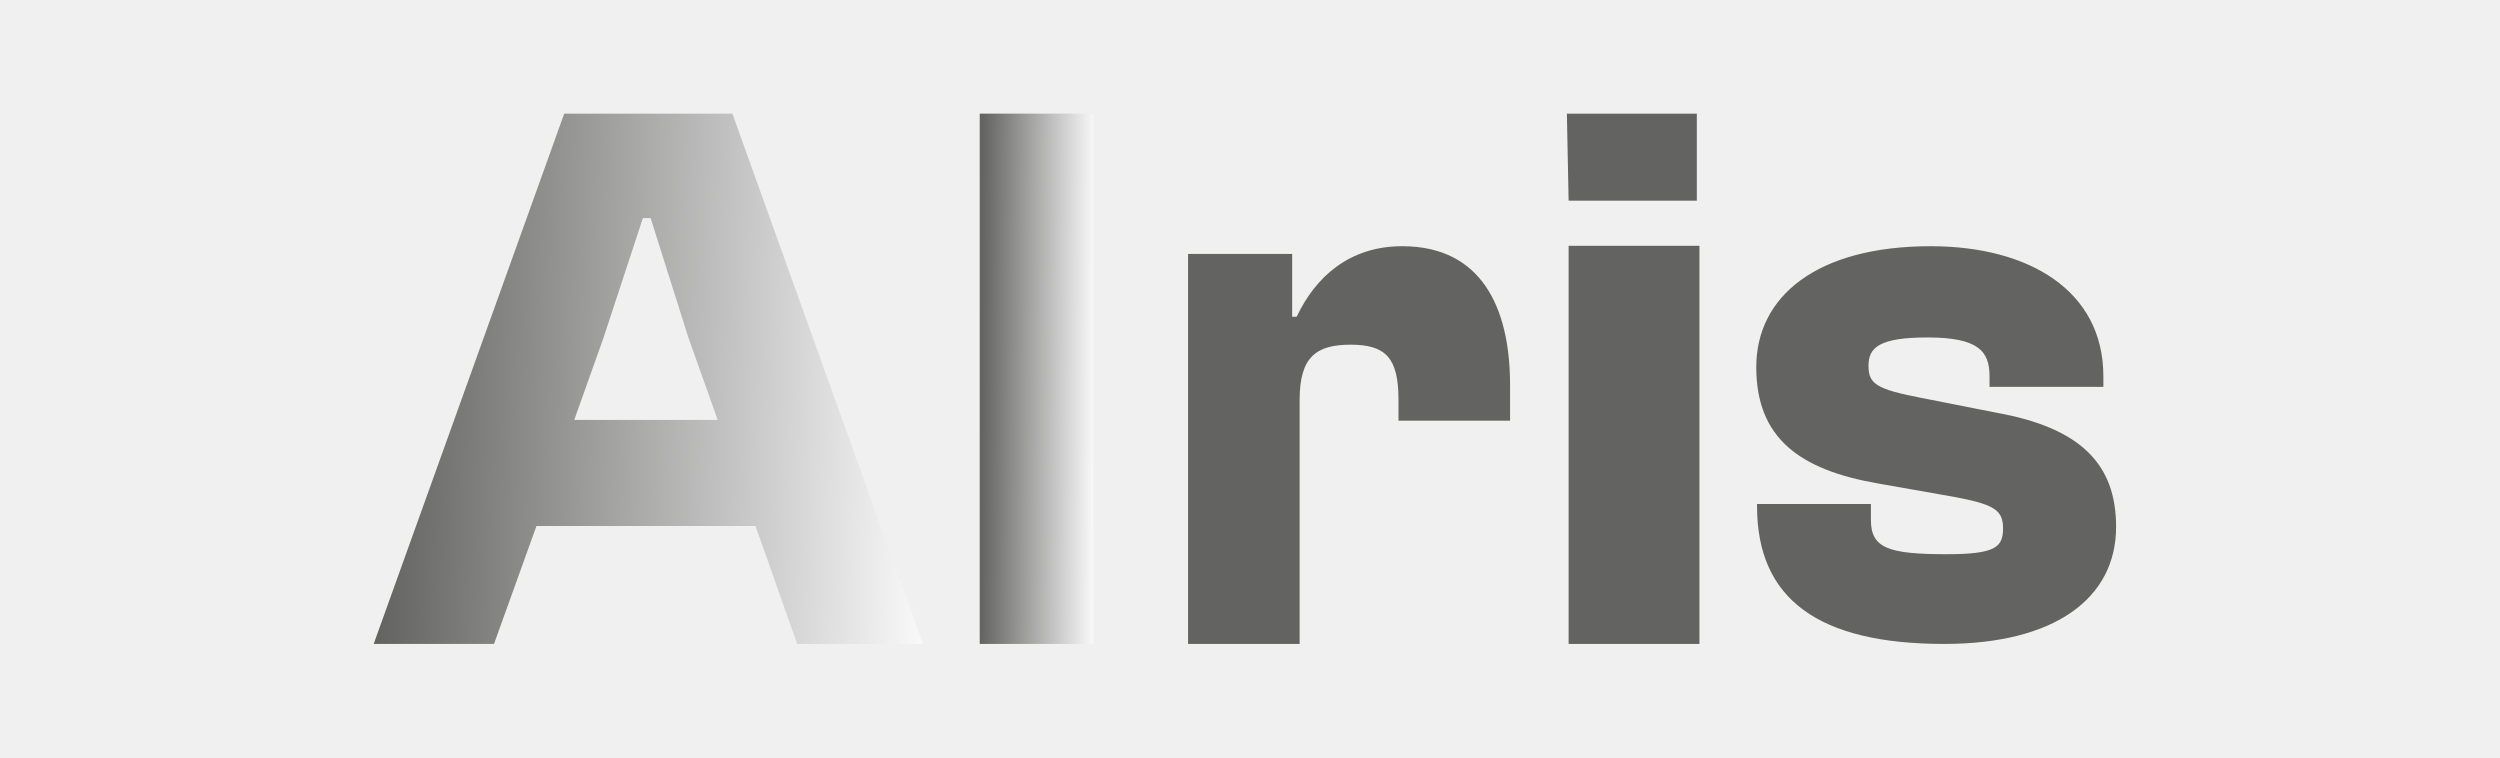
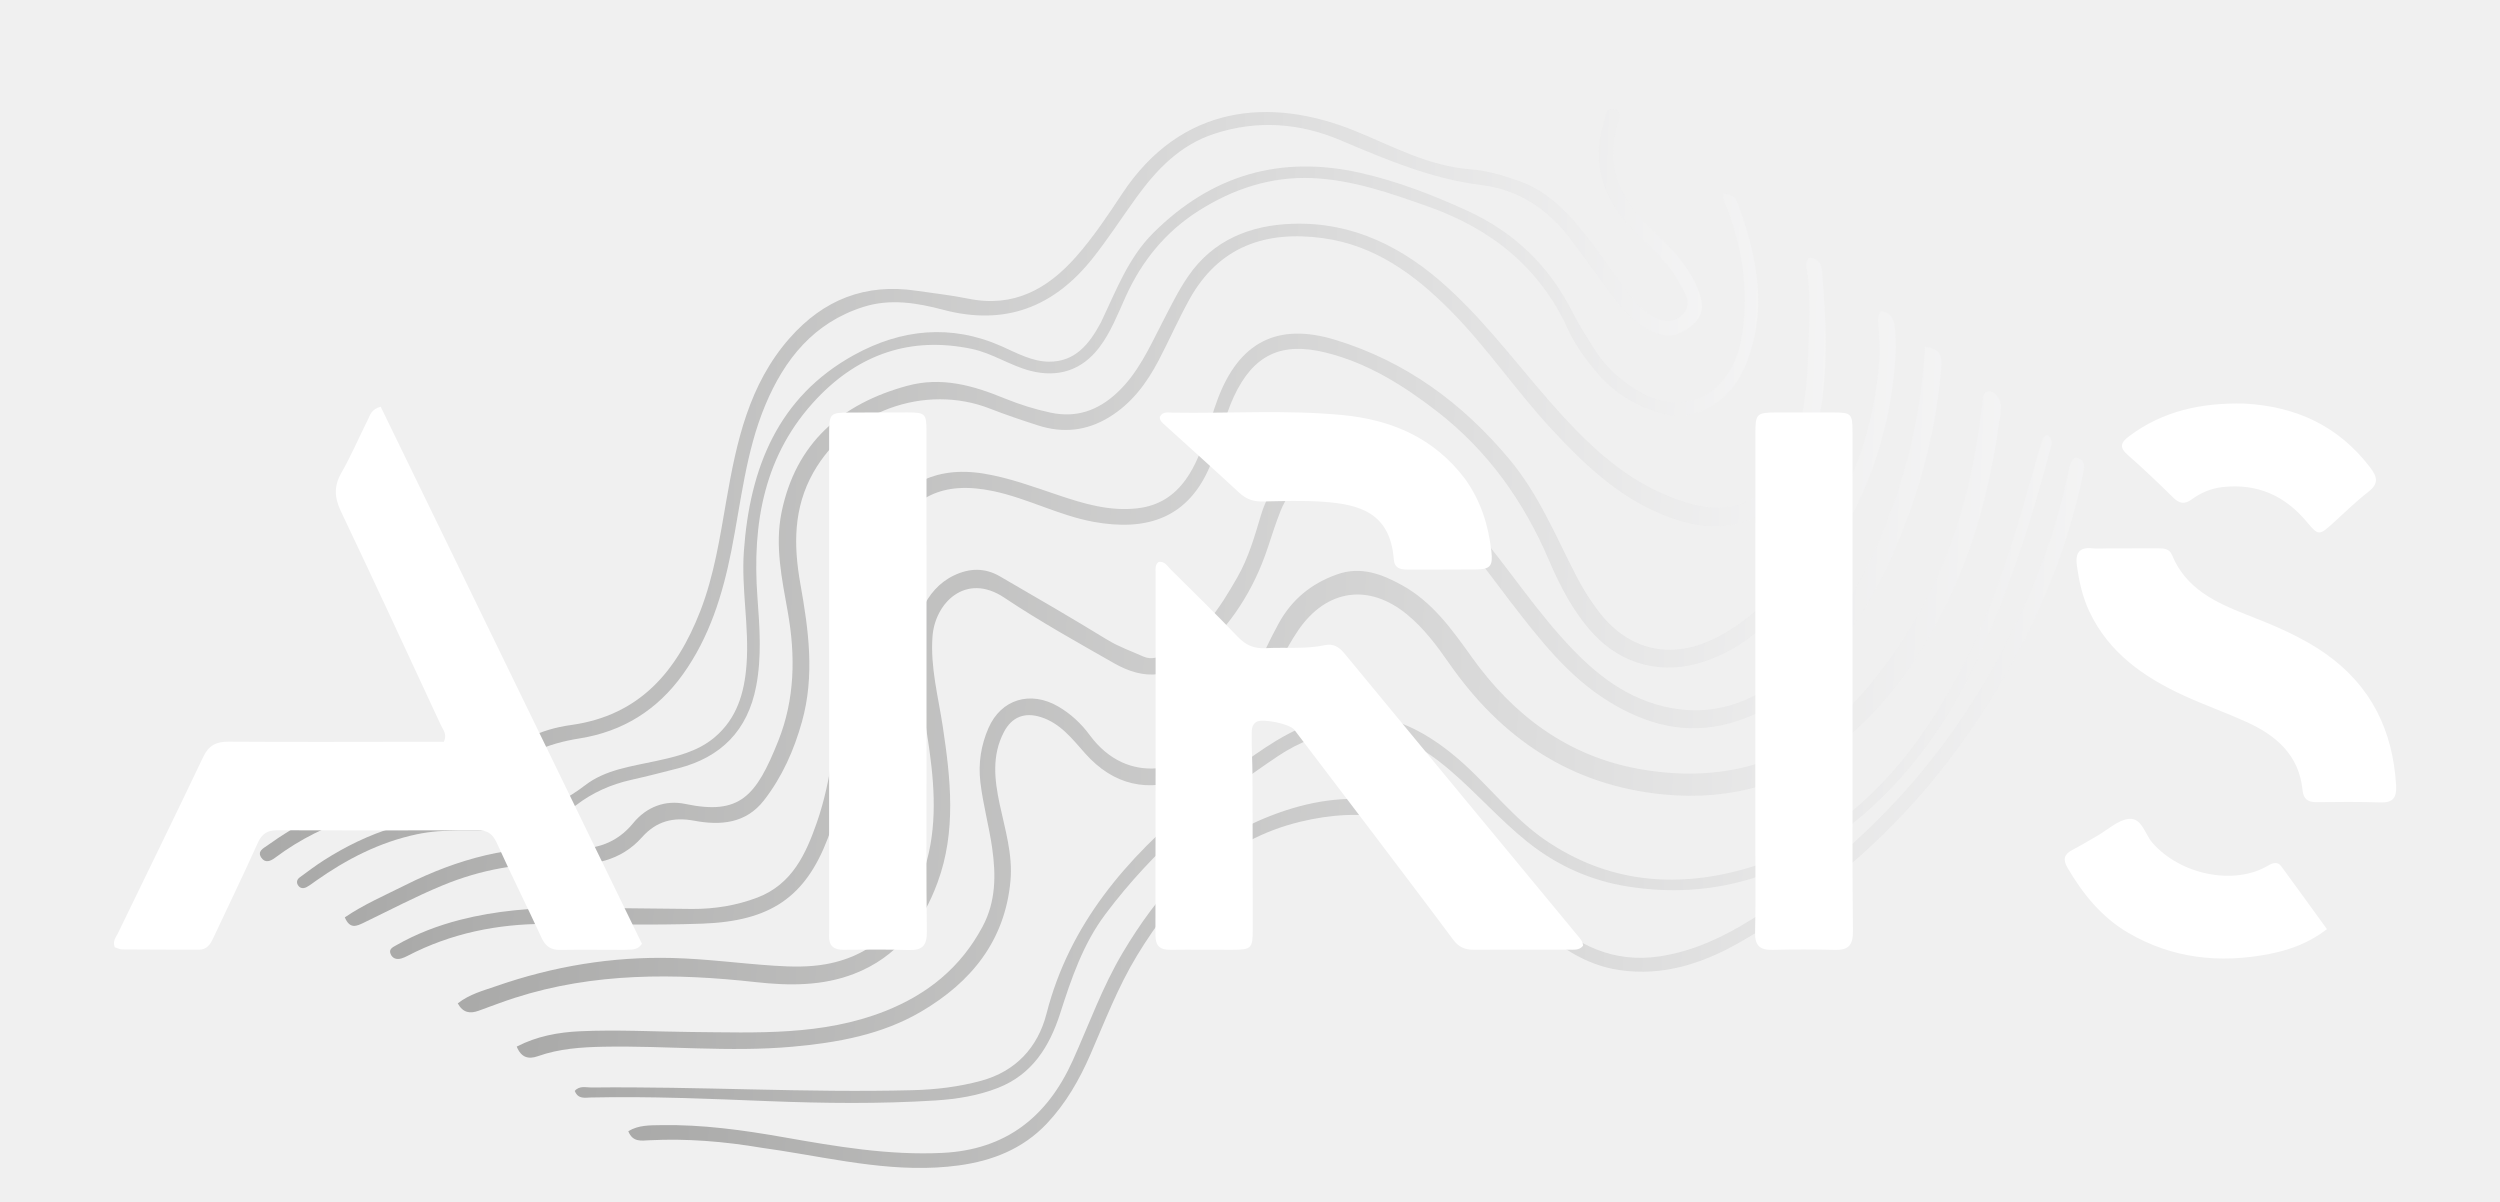
- <svg xmlns="http://www.w3.org/2000/svg" width="132" height="40" viewBox="0 0 132 40" fill="none">
-   <path d="M102.651 34C96.009 34 92.772 31.631 92.772 26.732V26.612H98.784V27.455C98.784 28.941 99.708 29.262 102.777 29.262C105.341 29.262 105.761 28.901 105.761 27.897C105.761 26.813 105.173 26.572 102.357 26.09L99.162 25.528C95 24.805 92.731 23.119 92.731 19.384C92.731 15.65 95.925 13 101.936 13C107.107 13 111.058 15.329 111.058 19.866V20.428H105.047V19.866C105.047 18.541 104.458 17.818 101.768 17.818C99.246 17.818 98.657 18.34 98.657 19.304C98.657 20.268 99.036 20.549 101.558 21.031L105.425 21.794C109.881 22.597 111.73 24.524 111.73 27.816C111.73 31.591 108.494 34 102.651 34Z" fill="#636361" />
-   <path d="M89.592 10.597H82.823L82.731 6H89.592V10.597ZM89.731 34H82.823V12.979H89.731V34Z" fill="#636361" />
-   <path d="M68.621 34H62.73V13.409H68.226V16.725H68.463C69.451 14.637 71.231 13 74.037 13C78.189 13 79.731 16.193 79.731 20.328V22.21H73.84V21.105C73.84 18.895 73.168 18.199 71.309 18.199C69.491 18.199 68.621 18.854 68.621 21.105V34Z" fill="#636361" />
-   <path d="M57.73 34H51.73V6H57.73V34Z" fill="url(#paint0_linear_206_1469)" />
-   <path d="M26.084 34H19.73L29.791 6H38.67L48.73 34H42.091L39.892 27.773H28.325L26.084 34ZM31.868 17.827L30.32 22.173H37.896L36.348 17.827L34.353 11.516H33.945L31.868 17.827Z" fill="url(#paint1_linear_206_1469)" />
+ <svg xmlns="http://www.w3.org/2000/svg" width="104" height="50" viewBox="0 0 104 50" fill="none">
+   <path opacity="0.5" d="M81.221 24.599C80.152 26.992 78.722 29.09 76.758 30.754C74.601 32.582 72.048 33.321 69.228 33.052C65.358 32.682 62.453 30.718 60.27 27.574C59.764 26.846 59.23 26.136 58.539 25.566C56.947 24.255 55.19 24.507 54.019 26.201C53.376 27.131 52.965 28.18 52.472 29.186C51.795 30.57 50.879 31.715 49.412 32.326C47.782 33.006 46.317 32.664 45.143 31.343C44.609 30.743 44.116 30.088 43.296 29.83C42.623 29.618 42.092 29.824 41.763 30.453C41.255 31.424 41.369 32.427 41.585 33.448C41.809 34.504 42.137 35.55 42.035 36.65C41.804 39.144 40.397 40.861 38.324 42.08C36.679 43.047 34.837 43.375 32.957 43.544C30.339 43.779 27.723 43.493 25.107 43.544C24.183 43.562 23.26 43.624 22.374 43.938C21.994 44.072 21.685 44.007 21.496 43.538C22.332 43.105 23.231 42.942 24.116 42.901C25.668 42.828 27.226 42.917 28.781 42.931C31.485 42.954 34.213 43.093 36.816 42.064C38.589 41.364 39.968 40.245 40.873 38.551C41.434 37.503 41.434 36.397 41.273 35.27C41.142 34.355 40.893 33.462 40.784 32.54C40.691 31.751 40.81 31.003 41.119 30.291C41.642 29.086 42.866 28.718 44.022 29.39C44.541 29.692 44.978 30.099 45.328 30.575C46.914 32.73 49.394 32.135 50.791 30.522C51.409 29.809 51.797 28.974 52.153 28.119C52.463 27.373 52.805 26.644 53.193 25.935C53.739 24.936 54.553 24.274 55.62 23.895C56.61 23.543 57.483 23.881 58.324 24.344C59.588 25.042 60.402 26.185 61.218 27.327C62.958 29.763 65.228 31.465 68.209 31.993C71.996 32.663 75.206 31.562 77.709 28.577C80.411 25.355 81.848 21.602 82.373 17.467C82.406 17.213 82.439 16.96 82.473 16.706C82.496 16.536 82.466 16.317 82.701 16.285C82.926 16.254 83.063 16.427 83.16 16.6C83.269 16.797 83.245 17.025 83.216 17.238C82.871 19.762 82.316 22.231 81.221 24.599Z" fill="url(#paint0_linear_367_10012)" />
+   <path opacity="0.5" d="M77.641 23.633C79.071 20.705 79.908 17.658 80.078 14.426C80.654 14.486 80.799 14.763 80.765 15.204C80.58 17.639 79.988 19.977 79.088 22.238C78.333 24.134 77.374 25.917 75.997 27.442C74.885 28.675 73.591 29.635 71.953 30.088C70.128 30.591 68.484 30.139 66.938 29.19C65.224 28.138 64.023 26.567 62.817 25.006C61.724 23.589 60.717 22.096 59.341 20.92C58.308 20.038 57.167 19.428 55.75 19.535C54.591 19.623 53.722 20.137 53.276 21.243C53.07 21.753 52.908 22.281 52.733 22.803C52.16 24.52 51.222 26 49.86 27.198C48.725 28.198 47.646 28.333 46.339 27.587C44.8 26.709 43.247 25.845 41.776 24.861C40.183 23.797 38.892 25.072 38.791 26.486C38.699 27.763 39.033 28.985 39.22 30.227C39.547 32.398 39.787 34.573 39.006 36.702C38.371 38.434 37.312 39.819 35.537 40.508C34.22 41.019 32.837 41.011 31.458 40.858C28.067 40.482 24.701 40.454 21.406 41.513C20.901 41.675 20.405 41.87 19.905 42.049C19.553 42.176 19.26 42.135 19.043 41.741C19.534 41.353 20.108 41.209 20.654 41.019C23.019 40.196 25.459 39.791 27.958 39.852C29.372 39.887 30.781 40.08 32.194 40.173C32.921 40.221 33.656 40.239 34.375 40.107C36.485 39.721 37.672 38.311 38.368 36.404C38.978 34.729 38.908 32.998 38.673 31.27C38.495 29.966 38.23 28.672 38.079 27.365C37.919 25.969 38.473 24.524 39.67 23.945C40.326 23.627 40.966 23.612 41.59 23.973C43.09 24.841 44.589 25.711 46.066 26.616C46.544 26.908 47.06 27.087 47.561 27.311C47.903 27.463 48.22 27.338 48.526 27.198C49.955 26.546 50.743 25.295 51.48 24.005C51.943 23.195 52.196 22.299 52.461 21.414C53.211 18.907 55.862 18.377 57.673 19.088C58.896 19.568 59.885 20.353 60.762 21.305C62.261 22.93 63.446 24.806 64.91 26.458C66.101 27.803 67.423 28.966 69.235 29.394C71.225 29.864 72.928 29.236 74.429 27.955C75.815 26.773 76.793 25.275 77.641 23.633Z" fill="url(#paint1_linear_367_10012)" />
+   <path opacity="0.5" d="M36.282 24.576C35.8 26.422 35.715 28.275 35.475 30.107C35.262 31.726 35.025 33.34 34.435 34.88C33.501 37.32 32.055 38.321 29.216 38.424C27.052 38.502 24.884 38.435 22.717 38.434C20.697 38.432 18.767 38.822 16.963 39.759C16.876 39.804 16.786 39.847 16.692 39.873C16.5 39.925 16.331 39.88 16.249 39.685C16.164 39.481 16.338 39.406 16.471 39.33C17.312 38.847 18.212 38.503 19.149 38.263C20.645 37.88 22.175 37.76 23.713 37.763C25.407 37.767 27.101 37.802 28.794 37.812C29.726 37.817 30.638 37.67 31.511 37.337C32.952 36.786 33.527 35.523 33.985 34.206C34.617 32.388 34.755 30.476 34.956 28.578C35.194 26.344 35.482 24.122 36.465 22.059C37.367 20.169 38.88 19.365 40.935 19.704C41.988 19.878 42.986 20.248 43.992 20.587C45.075 20.951 46.154 21.283 47.33 21.144C48.199 21.041 48.844 20.627 49.335 19.938C49.74 19.37 49.98 18.724 50.184 18.063C50.335 17.574 50.476 17.082 50.656 16.604C51.543 14.241 53.132 13.4 55.548 14.138C58.47 15.03 60.832 16.761 62.793 19.108C64.016 20.573 64.718 22.302 65.573 23.959C65.855 24.504 66.176 25.019 66.554 25.5C67.775 27.057 69.507 27.447 71.298 26.576C73.022 25.736 74.212 24.322 75.311 22.821C77.042 20.457 77.983 17.799 78.186 14.881C78.212 14.51 78.166 14.135 78.157 13.761C78.15 13.495 78.04 13.219 78.245 12.938C78.787 13.026 78.82 13.464 78.847 13.862C78.895 14.57 78.837 15.277 78.744 15.982C78.198 20.13 76.29 23.535 73.131 26.248C72.474 26.812 71.726 27.244 70.886 27.523C69.181 28.092 67.479 27.673 66.261 26.341C65.451 25.455 64.906 24.403 64.442 23.317C63.392 20.86 61.892 18.746 59.772 17.108C58.381 16.032 56.896 15.101 55.159 14.669C53.289 14.204 52.135 14.767 51.328 16.499C50.919 17.377 50.747 18.333 50.398 19.233C49.481 21.596 47.667 22.106 45.49 21.708C44.051 21.444 42.751 20.731 41.319 20.43C39.219 19.99 37.853 20.639 36.966 22.579C36.679 23.206 36.473 23.864 36.282 24.576Z" fill="url(#paint2_linear_367_10012)" />
+   <path opacity="0.5" d="M41.797 16.576C42.443 16.835 43.06 17.029 43.699 17.165C44.777 17.396 45.674 17.077 46.462 16.346C47.337 15.535 47.809 14.468 48.342 13.437C48.685 12.773 49.014 12.093 49.437 11.48C50.471 9.984 52.005 9.37 53.752 9.31C56.298 9.222 58.398 10.296 60.236 11.976C62.003 13.591 63.392 15.541 65.001 17.296C66.275 18.684 67.646 19.933 69.435 20.65C70.849 21.217 72.223 21.442 73.474 20.324C74.186 19.689 74.54 18.827 74.797 17.927C75.158 16.665 75.202 15.364 75.24 14.067C75.268 13.105 75.319 12.138 75.153 11.179C75.128 11.032 75.099 10.863 75.263 10.717C75.605 10.73 75.77 10.947 75.797 11.272C75.996 13.613 76.093 15.959 75.484 18.254C75.008 20.048 74.041 21.461 72.057 21.831C71.061 22.017 70.1 21.79 69.174 21.415C67.278 20.646 65.852 19.265 64.496 17.798C63.053 16.236 61.861 14.46 60.364 12.945C58.871 11.435 57.206 10.201 55.029 9.906C52.666 9.586 50.708 10.239 49.478 12.457C49.02 13.283 48.64 14.151 48.202 14.988C47.704 15.94 47.077 16.786 46.134 17.36C45.2 17.928 44.215 18.029 43.185 17.698C42.511 17.481 41.839 17.256 41.18 16.998C38.479 15.943 35.275 17.109 33.837 19.652C33 21.133 33.01 22.694 33.296 24.294C33.636 26.2 33.9 28.1 33.362 30.022C33.029 31.214 32.538 32.319 31.78 33.295C31.026 34.265 29.967 34.345 28.882 34.142C28.001 33.977 27.302 34.161 26.704 34.833C25.825 35.82 24.649 36.027 23.414 35.96C21.668 35.865 19.995 36.176 18.396 36.838C17.289 37.297 16.223 37.859 15.142 38.38C14.845 38.523 14.558 38.671 14.344 38.162C15.138 37.622 16.019 37.243 16.872 36.815C19.041 35.729 21.305 35.109 23.762 35.291C24.763 35.366 25.661 35.074 26.337 34.246C26.892 33.565 27.675 33.269 28.508 33.444C30.782 33.922 31.457 33.131 32.379 30.814C33.067 29.087 33.096 27.285 32.773 25.465C32.529 24.089 32.228 22.697 32.514 21.306C33.104 18.437 34.983 16.802 37.739 16.05C39.155 15.664 40.462 16.025 41.797 16.576Z" fill="url(#paint3_linear_367_10012)" />
+   <path opacity="0.5" d="M13.076 33.995C14.826 33.211 16.627 32.821 18.487 32.73C19.28 32.691 19.978 32.494 20.487 31.888C21.349 30.861 22.48 30.337 23.755 30.161C26.609 29.766 28.157 27.924 29.128 25.431C29.709 23.94 29.947 22.361 30.221 20.791C30.642 18.378 31.151 15.995 32.847 14.069C34.261 12.463 36.001 11.778 38.124 12.095C38.844 12.203 39.571 12.279 40.283 12.425C42.164 12.81 43.578 12.027 44.769 10.675C45.486 9.86 46.089 8.956 46.685 8.054C49.12 4.375 52.807 4.003 56.357 5.441C57.923 6.075 59.408 6.904 61.142 7.04C61.847 7.095 62.533 7.293 63.202 7.533C64.74 8.085 65.64 9.345 66.565 10.574C66.944 11.077 67.29 11.604 67.671 12.106C67.872 12.372 68.096 12.626 68.341 12.852C68.917 13.382 69.534 13.504 69.93 13.146C70.483 12.647 70.06 12.143 69.825 11.712C69.282 10.711 68.319 10.061 67.601 9.2C66.561 7.953 66.24 6.567 66.738 5.012C66.803 4.811 66.807 4.462 67.139 4.538C67.508 4.623 67.374 4.929 67.296 5.17C66.819 6.653 67.251 7.913 68.237 9.039C68.808 9.69 69.49 10.235 70.011 10.934C70.308 11.332 70.548 11.754 70.707 12.226C70.865 12.693 70.849 13.119 70.458 13.469C70.024 13.856 69.543 14.088 68.948 13.881C68.126 13.597 67.575 12.979 67.074 12.316C66.468 11.516 65.903 10.685 65.292 9.89C64.365 8.686 63.162 7.889 61.641 7.701C59.559 7.444 57.672 6.642 55.766 5.834C54.078 5.118 52.307 4.978 50.519 5.564C49.096 6.029 48.128 7.038 47.283 8.201C46.67 9.046 46.105 9.926 45.457 10.742C43.848 12.768 41.822 13.57 39.238 12.887C38.165 12.603 37.041 12.41 35.918 12.767C33.855 13.422 32.64 14.937 31.841 16.84C31.027 18.782 30.828 20.877 30.423 22.919C30.059 24.748 29.514 26.503 28.413 28.046C27.35 29.535 25.907 30.431 24.121 30.716C22.788 30.929 21.622 31.378 20.738 32.443C20.177 33.12 19.377 33.283 18.559 33.33C15.973 33.48 13.55 34.104 11.44 35.685C11.25 35.826 11.033 35.916 10.872 35.681C10.69 35.414 10.954 35.291 11.118 35.175C11.728 34.741 12.357 34.335 13.076 33.995Z" fill="url(#paint4_linear_367_10012)" />
+   <path opacity="0.5" d="M31.7 47.75C30.112 47.482 28.567 47.356 27.007 47.435C26.689 47.451 26.319 47.525 26.137 47.059C26.561 46.797 27.047 46.814 27.497 46.806C29.211 46.775 30.906 47.011 32.59 47.307C34.782 47.693 36.971 48.07 39.213 47.96C41.839 47.831 43.563 46.469 44.622 44.127C45.302 42.622 45.856 41.06 46.706 39.631C48.137 37.224 49.93 35.164 52.551 34.062C55.755 32.714 58.829 32.92 61.522 35.343C62.457 36.185 63.311 37.115 64.208 37.998C65.555 39.325 67.131 40.079 69.061 39.782C70.441 39.57 71.69 38.982 72.87 38.246C78.424 34.787 82.327 29.963 84.757 23.909C85.302 22.552 85.718 21.163 86.022 19.736C86.074 19.491 86.091 19.227 86.32 19.027C86.818 19.117 86.707 19.469 86.64 19.79C86.145 22.175 85.316 24.446 84.216 26.613C81.502 31.962 77.603 36.218 72.376 39.2C70.837 40.078 69.184 40.628 67.35 40.352C65.893 40.133 64.776 39.321 63.736 38.369C62.821 37.532 62.026 36.574 61.102 35.743C59.051 33.898 56.656 33.566 54.09 34.185C50.95 34.943 48.911 37.1 47.298 39.754C46.507 41.056 45.968 42.473 45.363 43.861C44.905 44.913 44.342 45.901 43.546 46.743C42.55 47.796 41.282 48.291 39.888 48.481C37.367 48.825 34.916 48.249 32.452 47.861C32.219 47.825 31.985 47.794 31.7 47.75Z" fill="url(#paint5_linear_367_10012)" />
+   <path opacity="0.5" d="M45.797 13.415C46.435 12.083 46.934 10.724 47.986 9.68C50.402 7.282 53.26 6.443 56.584 7.19C58.128 7.538 59.593 8.107 61.027 8.761C62.978 9.651 64.441 11.051 65.41 12.974C65.693 13.535 66.037 14.067 66.376 14.598C66.784 15.238 67.33 15.738 67.968 16.154C70.081 17.531 72.023 16.347 72.427 14.147C72.76 12.341 72.532 10.581 71.921 8.86C71.832 8.612 71.662 8.38 71.691 8.065C72.025 8.044 72.21 8.228 72.296 8.466C73.116 10.711 73.57 12.985 72.571 15.296C71.944 16.744 70.527 17.553 69.219 17.218C68.152 16.945 67.215 16.41 66.483 15.559C65.993 14.99 65.541 14.384 65.231 13.704C64.054 11.121 62.038 9.522 59.411 8.592C57.831 8.032 56.246 7.473 54.557 7.408C52.859 7.342 51.299 7.859 49.867 8.766C48.477 9.647 47.49 10.869 46.818 12.361C46.495 13.077 46.213 13.815 45.731 14.452C45.014 15.4 44.016 15.726 42.857 15.424C42.014 15.205 41.292 14.697 40.429 14.515C37.885 13.98 35.742 14.733 33.995 16.566C31.785 18.886 31.284 21.766 31.509 24.842C31.6 26.079 31.693 27.316 31.456 28.549C31.104 30.388 29.996 31.506 28.199 31.965C27.551 32.13 26.904 32.299 26.252 32.444C25.41 32.632 24.641 32.977 23.962 33.498C23.03 34.215 21.96 34.482 20.819 34.53C19.66 34.579 18.491 34.462 17.344 34.705C15.796 35.032 14.42 35.74 13.137 36.646C13.009 36.736 12.885 36.837 12.746 36.908C12.612 36.976 12.472 36.958 12.388 36.811C12.318 36.687 12.368 36.573 12.469 36.499C12.801 36.254 13.132 36.005 13.48 35.783C15.317 34.615 17.3 33.93 19.504 34.029C21.267 34.109 22.89 33.791 24.334 32.672C25.174 32.021 26.254 31.884 27.272 31.662C28.143 31.471 29.009 31.272 29.713 30.685C30.659 29.896 30.97 28.816 31.056 27.642C31.172 26.064 30.833 24.494 30.946 22.922C31.192 19.491 32.347 16.518 35.535 14.764C37.489 13.689 39.564 13.469 41.672 14.407C42.301 14.687 42.928 15.036 43.624 15.046C44.713 15.061 45.311 14.327 45.797 13.415Z" fill="url(#paint6_linear_367_10012)" />
+   <path opacity="0.5" d="M75.577 34.803C78.299 33.09 80.107 30.644 81.559 27.888C83.077 25.009 83.929 21.893 84.812 18.788C84.866 18.599 84.923 18.411 84.99 18.227C85.007 18.179 85.068 18.148 85.138 18.082C85.473 18.273 85.328 18.545 85.264 18.788C84.529 21.59 83.645 24.338 82.466 26.991C81.188 29.867 79.44 32.383 76.966 34.343C74.258 36.489 71.179 37.421 67.737 36.883C66.181 36.641 64.76 36.004 63.52 35.005C62.398 34.102 61.448 33.014 60.359 32.077C59.116 31.007 57.763 30.224 56.032 30.396C54.987 30.5 54.027 30.878 53.176 31.446C50.443 33.269 47.967 35.386 45.982 38.033C45.055 39.268 44.569 40.704 44.105 42.151C43.661 43.536 42.939 44.7 41.513 45.257C40.683 45.582 39.808 45.722 38.92 45.779C36.599 45.927 34.281 45.898 31.956 45.807C29.498 45.71 27.036 45.601 24.573 45.656C24.331 45.662 24.049 45.734 23.91 45.383C24.106 45.151 24.378 45.242 24.612 45.24C29.064 45.19 33.512 45.466 37.964 45.352C38.931 45.328 39.889 45.213 40.82 44.959C42.26 44.565 43.176 43.567 43.534 42.171C44.492 38.431 46.861 35.716 49.735 33.336C50.812 32.444 51.887 31.545 53.084 30.819C55.991 29.056 58.39 29.542 60.839 31.728C62.013 32.776 62.98 34.057 64.287 34.95C66.825 36.683 69.597 36.97 72.525 36.165C73.601 35.87 74.574 35.359 75.577 34.803Z" fill="url(#paint7_linear_367_10012)" />
+   <path d="M25.96 39.514C25.038 39.514 24.172 39.502 23.305 39.516C22.921 39.522 22.695 39.371 22.531 39.018C21.92 37.696 21.267 36.393 20.667 35.066C20.493 34.681 20.27 34.536 19.862 34.538C17.085 34.548 14.309 34.548 11.532 34.539C11.127 34.538 10.896 34.679 10.723 35.066C10.128 36.394 9.488 37.703 8.872 39.023C8.748 39.289 8.604 39.507 8.274 39.507C7.211 39.505 6.148 39.506 5.084 39.496C4.975 39.495 4.866 39.434 4.775 39.406C4.672 39.154 4.822 38.995 4.904 38.827C6.087 36.382 7.286 33.944 8.452 31.491C8.683 31.005 8.993 30.851 9.51 30.854C12.228 30.872 14.945 30.86 17.663 30.858C17.936 30.858 18.208 30.858 18.465 30.858C18.613 30.546 18.427 30.353 18.334 30.153C16.959 27.191 15.588 24.226 14.184 21.276C13.913 20.706 13.88 20.23 14.201 19.67C14.611 18.954 14.935 18.19 15.306 17.451C15.399 17.266 15.442 17.03 15.836 16.918C19.458 24.362 23.089 31.828 26.706 39.264C26.494 39.563 26.24 39.49 25.96 39.514Z" fill="white" />
+   <path d="M57.048 34.575C55.964 33.145 54.905 31.75 53.842 30.356C53.656 30.112 52.523 29.88 52.27 30.028C52.065 30.148 52.073 30.372 52.071 30.555C52.064 31.125 52.101 31.695 52.103 32.266C52.111 34.393 52.113 36.52 52.114 38.648C52.114 39.464 52.066 39.509 51.241 39.511C50.394 39.513 49.547 39.501 48.7 39.512C48.261 39.518 48.065 39.361 48.066 38.89C48.077 33.867 48.072 28.844 48.073 23.821C48.073 23.67 48.038 23.501 48.197 23.376C48.453 23.335 48.566 23.556 48.709 23.697C49.647 24.625 50.59 25.549 51.502 26.501C51.831 26.845 52.177 26.989 52.646 26.964C53.47 26.919 54.3 27.014 55.118 26.838C55.467 26.763 55.707 26.915 55.93 27.185C59.15 31.089 62.377 34.987 65.602 38.887C65.713 39.022 65.846 39.147 65.856 39.343C65.695 39.543 65.467 39.505 65.257 39.506C63.938 39.509 62.618 39.499 61.298 39.509C60.931 39.512 60.674 39.391 60.45 39.088C59.334 37.588 58.199 36.101 57.048 34.575Z" fill="white" />
+   <path d="M34.491 37.498C34.491 30.982 34.49 24.524 34.492 18.066C34.493 17.191 34.524 17.164 35.382 17.161C36.169 17.158 36.957 17.155 37.745 17.157C38.497 17.16 38.542 17.202 38.542 17.969C38.544 22.654 38.543 27.34 38.543 32.026C38.543 34.271 38.529 36.516 38.557 38.76C38.564 39.328 38.376 39.539 37.813 39.521C36.908 39.492 36.002 39.505 35.096 39.511C34.684 39.514 34.474 39.352 34.489 38.916C34.505 38.463 34.492 38.01 34.491 37.498Z" fill="white" />
+   <path d="M73.021 34.897C73.022 29.243 73.022 23.649 73.024 18.055C73.024 17.203 73.067 17.162 73.928 17.158C74.716 17.155 75.504 17.156 76.292 17.159C77.006 17.161 77.063 17.215 77.064 17.938C77.066 22.35 77.065 26.762 77.066 31.175C77.067 33.696 77.054 36.218 77.082 38.739C77.088 39.303 76.905 39.529 76.343 39.515C75.477 39.494 74.61 39.493 73.744 39.514C73.224 39.527 72.999 39.35 73.012 38.796C73.042 37.517 73.021 36.236 73.021 34.897Z" fill="white" />
+   <path d="M87.702 22.813C88.43 22.812 89.099 22.814 89.768 22.811C90.012 22.81 90.246 22.819 90.358 23.092C90.927 24.484 92.168 25.066 93.439 25.563C94.597 26.016 95.737 26.483 96.76 27.206C98.647 28.542 99.544 30.397 99.678 32.672C99.707 33.17 99.56 33.398 99.028 33.381C98.143 33.352 97.257 33.359 96.371 33.37C96.012 33.374 95.823 33.243 95.786 32.874C95.641 31.4 94.679 30.585 93.434 30.024C92.592 29.645 91.719 29.334 90.879 28.95C89.2 28.182 87.727 27.166 86.909 25.422C86.631 24.828 86.493 24.196 86.401 23.55C86.327 23.036 86.469 22.743 87.053 22.811C87.248 22.833 87.447 22.813 87.702 22.813Z" fill="white" />
+   <path d="M60.952 19.93C61.611 20.854 61.92 21.861 62.041 22.933C62.111 23.552 61.996 23.684 61.394 23.689C60.449 23.698 59.505 23.692 58.56 23.695C58.259 23.695 58.011 23.645 57.982 23.268C57.83 21.308 56.527 20.981 55.05 20.874C54.208 20.813 53.358 20.847 52.513 20.862C52.135 20.869 51.837 20.761 51.556 20.501C50.532 19.551 49.491 18.62 48.457 17.68C48.358 17.59 48.238 17.506 48.251 17.337C48.364 17.115 48.581 17.162 48.766 17.166C51.126 17.206 53.491 17.04 55.846 17.266C57.878 17.462 59.653 18.207 60.952 19.93Z" fill="white" />
+   <path d="M87.231 34.779C87.694 34.512 88.104 34.116 88.552 34.066C89.097 34.006 89.226 34.694 89.527 35.044C90.677 36.383 92.934 36.861 94.369 36C94.553 35.89 94.752 35.837 94.899 36.036C95.526 36.887 96.143 37.746 96.801 38.653C96.055 39.23 95.237 39.522 94.398 39.686C92.346 40.088 90.358 39.876 88.526 38.8C87.431 38.157 86.652 37.197 86.014 36.11C85.805 35.755 85.861 35.537 86.217 35.353C86.549 35.181 86.869 34.987 87.231 34.779Z" fill="white" />
+   <path d="M93.355 16.788C95.531 16.905 97.281 17.725 98.592 19.438C98.903 19.845 98.965 20.117 98.521 20.462C98.01 20.859 97.545 21.316 97.065 21.752C96.479 22.284 96.452 22.296 95.96 21.707C95.045 20.614 93.904 20.106 92.47 20.261C91.979 20.314 91.555 20.499 91.171 20.777C90.871 20.993 90.66 20.951 90.405 20.699C89.789 20.092 89.161 19.494 88.511 18.923C88.146 18.602 88.229 18.404 88.573 18.145C89.979 17.09 91.583 16.75 93.355 16.788Z" fill="white" />
  <defs>
-     <linearGradient id="paint0_linear_206_1469" x1="51.852" y1="10.286" x2="57.825" y2="10.309" gradientUnits="userSpaceOnUse">
+     <linearGradient id="paint0_linear_367_10012" x1="22.742" y1="20.524" x2="84.106" y2="23.059" gradientUnits="userSpaceOnUse">
      <stop stop-color="#636361" />
      <stop offset="1" stop-color="#F9F9FA" />
    </linearGradient>
-     <linearGradient id="paint1_linear_206_1469" x1="20.316" y1="10.286" x2="49.175" y2="10.84" gradientUnits="userSpaceOnUse">
+     <linearGradient id="paint1_linear_367_10012" x1="20.289" y1="18.664" x2="81.634" y2="21.2" gradientUnits="userSpaceOnUse">
+       <stop stop-color="#636361" />
+       <stop offset="1" stop-color="#F9F9FA" />
+     </linearGradient>
+     <linearGradient id="paint2_linear_367_10012" x1="17.491" y1="17.063" x2="79.733" y2="19.746" gradientUnits="userSpaceOnUse">
+       <stop stop-color="#636361" />
+       <stop offset="1" stop-color="#F9F9FA" />
+     </linearGradient>
+     <linearGradient id="paint3_linear_367_10012" x1="15.587" y1="13.776" x2="76.823" y2="16.171" gradientUnits="userSpaceOnUse">
+       <stop stop-color="#636361" />
+       <stop offset="1" stop-color="#F9F9FA" />
+     </linearGradient>
+     <linearGradient id="paint4_linear_367_10012" x1="12.021" y1="9.318" x2="71.668" y2="11.438" gradientUnits="userSpaceOnUse">
+       <stop stop-color="#636361" />
+       <stop offset="1" stop-color="#F9F9FA" />
+     </linearGradient>
+     <linearGradient id="paint5_linear_367_10012" x1="27.359" y1="23.552" x2="87.564" y2="25.84" gradientUnits="userSpaceOnUse">
+       <stop stop-color="#636361" />
+       <stop offset="1" stop-color="#F9F9FA" />
+     </linearGradient>
+     <linearGradient id="paint6_linear_367_10012" x1="13.582" y1="11.521" x2="74.012" y2="13.79" gradientUnits="userSpaceOnUse">
+       <stop stop-color="#636361" />
+       <stop offset="1" stop-color="#F9F9FA" />
+     </linearGradient>
+     <linearGradient id="paint7_linear_367_10012" x1="25.15" y1="22.337" x2="86.213" y2="24.84" gradientUnits="userSpaceOnUse">
      <stop stop-color="#636361" />
      <stop offset="1" stop-color="#F9F9FA" />
    </linearGradient>
  </defs>
</svg>
